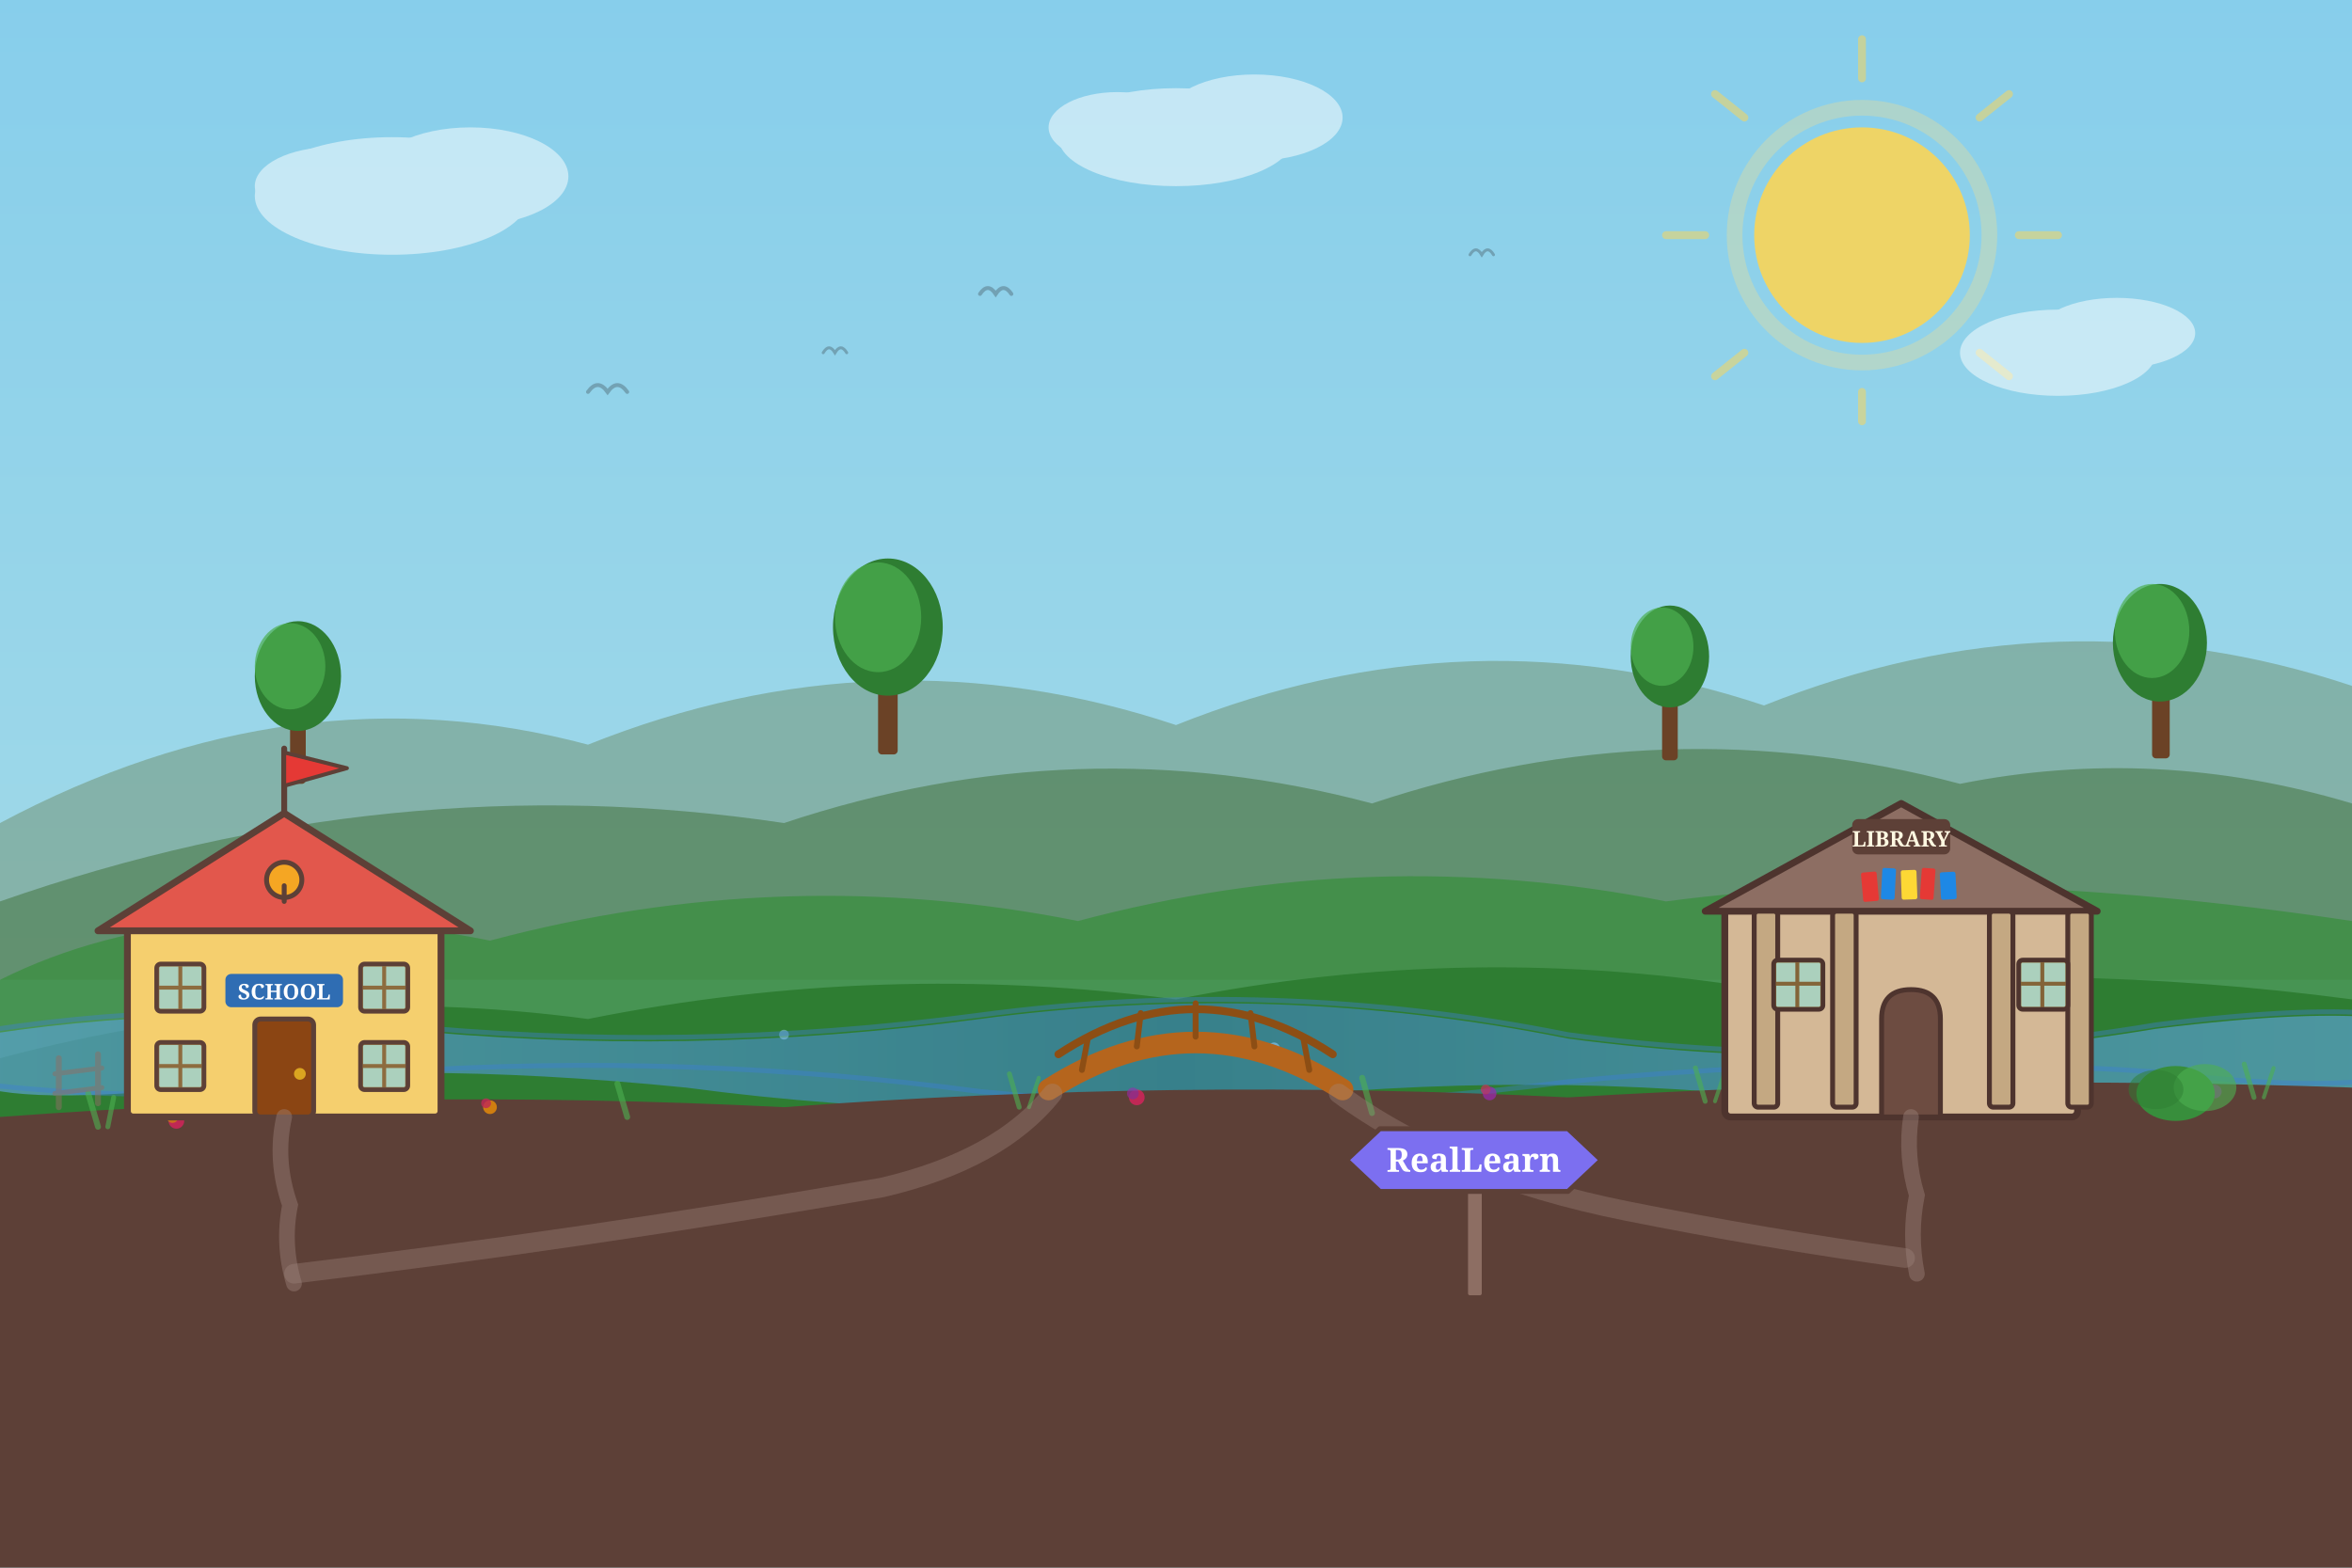
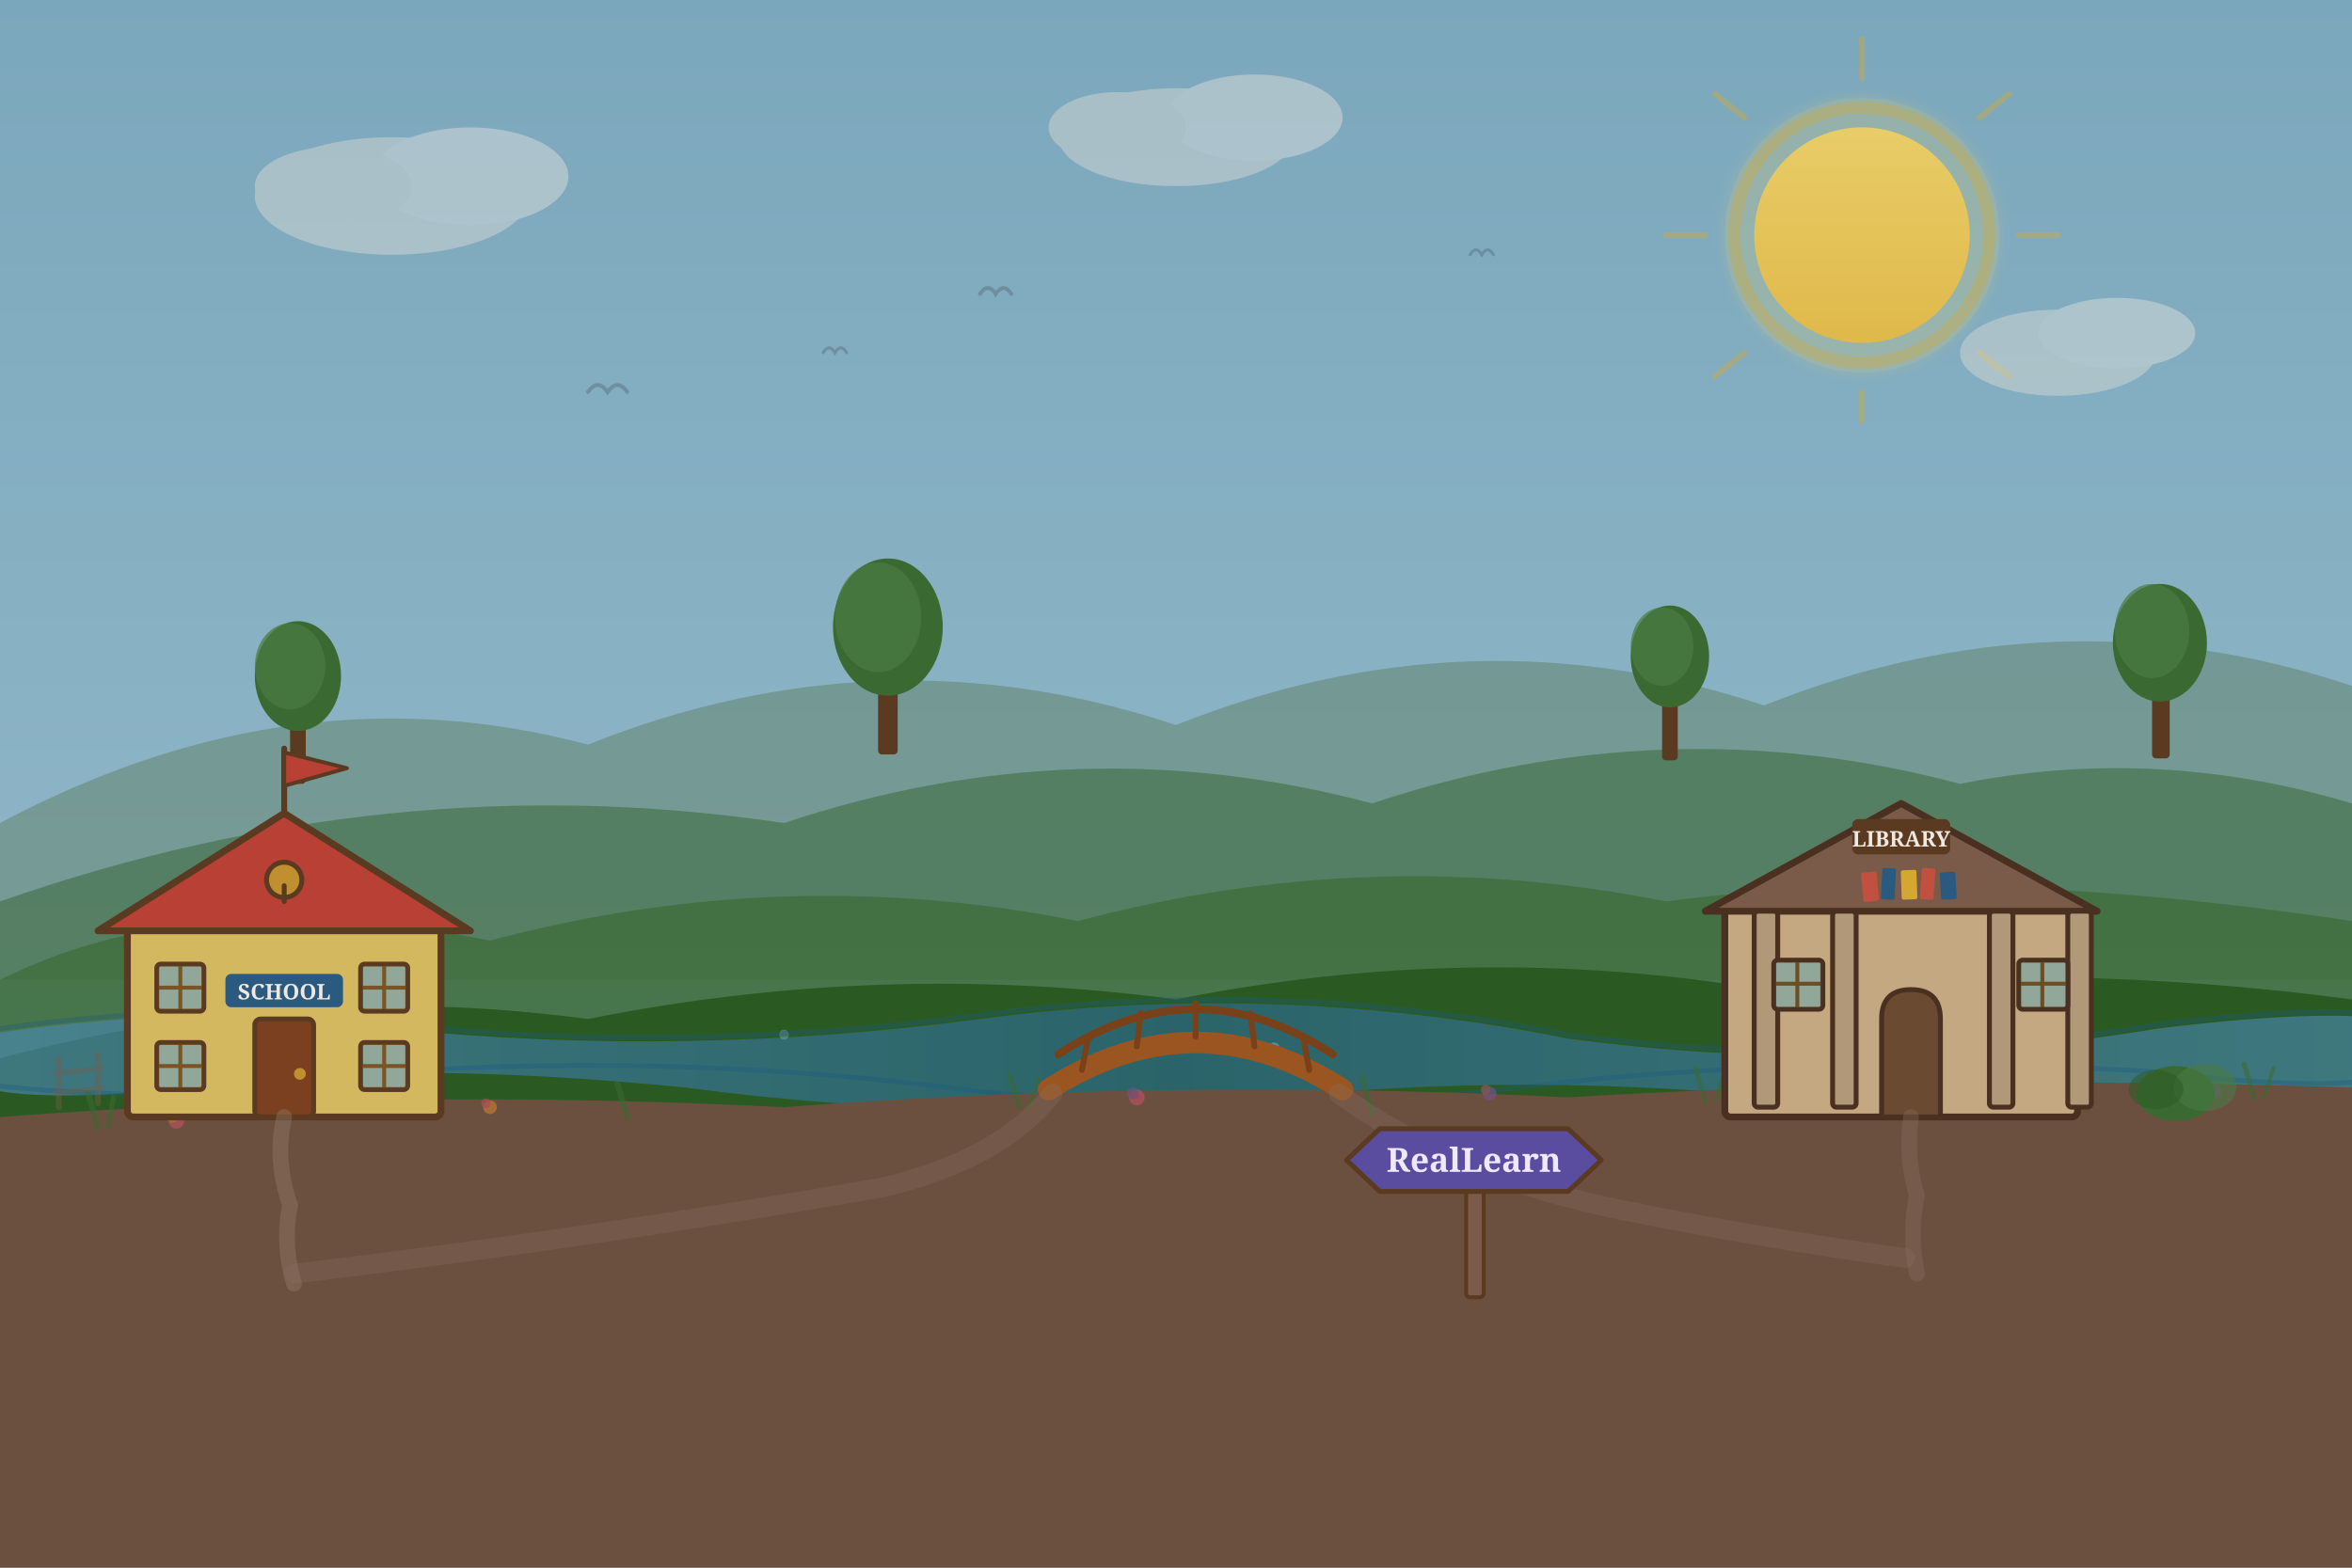
<svg xmlns="http://www.w3.org/2000/svg" viewBox="0 0 1200 800" preserveAspectRatio="xMidYMid slice">
  <defs>
    <linearGradient id="sky-grad" x1="0" y1="0" x2="0" y2="1">
-       <stop offset="0%" stop-color="#87CEEB" />
-       <stop offset="100%" stop-color="#B0E0E6" />
+       <stop offset="0%" stop-color="#7BA7BC" />
+       <stop offset="100%" stop-color="#9BBFCE" />
    </linearGradient>
    <linearGradient id="river-grad" x1="0" y1="0" x2="1" y2="0">
-       <stop offset="0%" stop-color="#5BA3CF" />
-       <stop offset="50%" stop-color="#3B82B0" />
-       <stop offset="100%" stop-color="#5BA3CF" />
+       <stop offset="0%" stop-color="#4A8AB0" />
+       <stop offset="50%" stop-color="#2A6A90" />
+       <stop offset="100%" stop-color="#4A8AB0" />
    </linearGradient>
+     <linearGradient id="sun-grad" x1="0" y1="0" x2="0" y2="1">
+       <stop offset="0%" stop-color="#F0D060" />
+       <stop offset="100%" stop-color="#E8B840" />
+     </linearGradient>
+     <filter id="soft-glow" x="-20%" y="-20%" width="140%" height="140%">
+       <feGaussianBlur stdDeviation="3" result="blur" />
+       <feMerge>
+         <feMergeNode in="blur" />
+         <feMergeNode in="SourceGraphic" />
+       </feMerge>
+     </filter>
  </defs>
  <rect width="1200" height="800" fill="url(#sky-grad)" />
-   <circle cx="950" cy="120" r="55" fill="#FFD54F" opacity="0.85" />
-   <circle cx="950" cy="120" r="65" fill="none" stroke="#FFE082" stroke-width="8" opacity="0.3" />
-   <line x1="950" y1="40" x2="950" y2="20" stroke="#FFD54F" stroke-width="4" stroke-linecap="round" opacity="0.5" />
-   <line x1="1010" y1="60" x2="1025" y2="48" stroke="#FFD54F" stroke-width="4" stroke-linecap="round" opacity="0.5" />
-   <line x1="1030" y1="120" x2="1050" y2="120" stroke="#FFD54F" stroke-width="4" stroke-linecap="round" opacity="0.5" />
-   <line x1="1010" y1="180" x2="1025" y2="192" stroke="#FFD54F" stroke-width="4" stroke-linecap="round" opacity="0.5" />
-   <line x1="890" y1="60" x2="875" y2="48" stroke="#FFD54F" stroke-width="4" stroke-linecap="round" opacity="0.5" />
-   <line x1="870" y1="120" x2="850" y2="120" stroke="#FFD54F" stroke-width="4" stroke-linecap="round" opacity="0.5" />
-   <line x1="890" y1="180" x2="875" y2="192" stroke="#FFD54F" stroke-width="4" stroke-linecap="round" opacity="0.5" />
-   <line x1="950" y1="200" x2="950" y2="215" stroke="#FFD54F" stroke-width="4" stroke-linecap="round" opacity="0.5" />
-   <g opacity="0.5">
-     <ellipse cx="200" cy="100" rx="70" ry="30" fill="white" />
-     <ellipse cx="240" cy="90" rx="50" ry="25" fill="white" />
-     <ellipse cx="170" cy="95" rx="40" ry="20" fill="white" />
-     <ellipse cx="600" cy="70" rx="60" ry="25" fill="white" />
-     <ellipse cx="640" cy="60" rx="45" ry="22" fill="white" />
-     <ellipse cx="570" cy="65" rx="35" ry="18" fill="white" />
-     <ellipse cx="1050" cy="180" rx="50" ry="22" fill="white" />
-     <ellipse cx="1080" cy="170" rx="40" ry="18" fill="white" />
-   </g>
-   <path d="M0 420 Q150 340 300 380 Q450 320 600 370 Q750 310 900 360 Q1050 300 1200 350 L1200 500 L0 500Z" fill="#6B8E6B" opacity="0.5" />
-   <path d="M0 460 Q200 390 400 420 Q550 370 700 410 Q850 360 1000 400 Q1100 380 1200 410 L1200 550 L0 550Z" fill="#4A7A4A" opacity="0.6" />
+   <circle cx="950" cy="120" r="70" fill="#F0D060" opacity="0.2" filter="url(#soft-glow)" />
+   <circle cx="950" cy="120" r="55" fill="url(#sun-grad)" opacity="0.9" />
+   <circle cx="950" cy="120" r="65" fill="none" stroke="#D4A830" stroke-width="6" opacity="0.35" />
+   <line x1="950" y1="40" x2="950" y2="20" stroke="#D4A830" stroke-width="3" stroke-linecap="round" opacity="0.4" />
+   <line x1="1010" y1="60" x2="1025" y2="48" stroke="#D4A830" stroke-width="3" stroke-linecap="round" opacity="0.4" />
+   <line x1="1030" y1="120" x2="1050" y2="120" stroke="#D4A830" stroke-width="3" stroke-linecap="round" opacity="0.4" />
+   <line x1="1010" y1="180" x2="1025" y2="192" stroke="#D4A830" stroke-width="3" stroke-linecap="round" opacity="0.4" />
+   <line x1="890" y1="60" x2="875" y2="48" stroke="#D4A830" stroke-width="3" stroke-linecap="round" opacity="0.4" />
+   <line x1="870" y1="120" x2="850" y2="120" stroke="#D4A830" stroke-width="3" stroke-linecap="round" opacity="0.4" />
+   <line x1="890" y1="180" x2="875" y2="192" stroke="#D4A830" stroke-width="3" stroke-linecap="round" opacity="0.4" />
+   <line x1="950" y1="200" x2="950" y2="215" stroke="#D4A830" stroke-width="3" stroke-linecap="round" opacity="0.4" />
+   <g opacity="0.4">
+     <ellipse cx="200" cy="100" rx="70" ry="30" fill="#E8E0D8" />
+     <ellipse cx="240" cy="90" rx="50" ry="25" fill="#F0E8E0" />
+     <ellipse cx="170" cy="95" rx="40" ry="20" fill="#E8E0D8" />
+     <ellipse cx="600" cy="70" rx="60" ry="25" fill="#E8E0D8" />
+     <ellipse cx="640" cy="60" rx="45" ry="22" fill="#F0E8E0" />
+     <ellipse cx="570" cy="65" rx="35" ry="18" fill="#E8E0D8" />
+     <ellipse cx="1050" cy="180" rx="50" ry="22" fill="#E8E0D8" />
+     <ellipse cx="1080" cy="170" rx="40" ry="18" fill="#F0E8E0" />
+   </g>
+   <path d="M0 420 Q150 340 300 380 Q450 320 600 370 Q750 310 900 360 Q1050 300 1200 350 L1200 500 L0 500Z" fill="#5A7A5A" opacity="0.45" />
+   <path d="M0 460 Q200 390 400 420 Q550 370 700 410 Q850 360 1000 400 Q1100 380 1200 410 L1200 550 L0 550Z" fill="#3A6A3A" opacity="0.55" />
  <g>
-     <rect x="148" y="360" width="8" height="40" fill="#6B4226" rx="2" />
-     <ellipse cx="152" cy="345" rx="22" ry="28" fill="#2E7D32" />
-     <ellipse cx="148" cy="340" rx="18" ry="22" fill="#4CAF50" opacity="0.7" />
-     <rect x="448" y="340" width="10" height="45" fill="#6B4226" rx="2" />
-     <ellipse cx="453" cy="320" rx="28" ry="35" fill="#2E7D32" />
-     <ellipse cx="448" cy="315" rx="22" ry="28" fill="#4CAF50" opacity="0.7" />
-     <rect x="848" y="350" width="8" height="38" fill="#6B4226" rx="2" />
-     <ellipse cx="852" cy="335" rx="20" ry="26" fill="#2E7D32" />
-     <ellipse cx="848" cy="330" rx="16" ry="20" fill="#4CAF50" opacity="0.7" />
-     <rect x="1098" y="345" width="9" height="42" fill="#6B4226" rx="2" />
-     <ellipse cx="1102" cy="328" rx="24" ry="30" fill="#2E7D32" />
-     <ellipse cx="1098" cy="322" rx="19" ry="24" fill="#4CAF50" opacity="0.7" />
-   </g>
-   <path d="M0 500 Q100 450 250 480 Q400 440 550 470 Q700 430 850 460 Q1000 440 1200 470 L1200 600 L0 600Z" fill="#388E3C" opacity="0.7" />
-   <path d="M0 540 Q150 500 300 520 Q450 490 600 510 Q750 480 900 505 Q1050 490 1200 510 L1200 650 L0 650Z" fill="#2E7D32" />
-   <path d="M-20 530 Q100 510 200 525 Q350 540 500 520 Q650 500 800 530 Q950 550 1100 525 Q1180 515 1220 520 L1220 570 Q1100 585 950 565 Q800 545 650 560 Q500 575 350 555 Q200 540 100 555 Q0 565 -20 550Z" fill="url(#river-grad)" opacity="0.7" />
-   <circle cx="150" cy="535" r="3" fill="#90CAF9" opacity="0.6" />
-   <circle cx="400" cy="528" r="2.5" fill="#90CAF9" opacity="0.5" />
-   <circle cx="650" cy="535" r="3" fill="#90CAF9" opacity="0.6" />
-   <circle cx="900" cy="540" r="2" fill="#90CAF9" opacity="0.5" />
-   <circle cx="1050" cy="530" r="2.5" fill="#90CAF9" opacity="0.4" />
-   <path d="M-20 528 Q100 508 200 523 Q350 538 500 518 Q650 498 800 528 Q950 548 1100 523 Q1180 513 1220 518" fill="none" stroke="#3B7DD8" stroke-width="2.5" stroke-linecap="round" opacity="0.4" />
-   <path d="M-20 552 Q100 567 200 547 Q350 537 500 557 Q650 572 800 552 Q950 537 1100 547 Q1180 557 1220 550" fill="none" stroke="#3B7DD8" stroke-width="2.5" stroke-linecap="round" opacity="0.4" />
-   <path d="M0 570 Q200 555 400 565 Q600 550 800 560 Q1000 548 1200 555 L1200 800 L0 800Z" fill="#5D4037" />
+     <rect x="148" y="360" width="8" height="40" fill="#5A3A20" rx="2" />
+     <ellipse cx="152" cy="345" rx="22" ry="28" fill="#3A6A32" />
+     <ellipse cx="148" cy="340" rx="18" ry="22" fill="#4A7A42" opacity="0.7" />
+     <rect x="448" y="340" width="10" height="45" fill="#5A3A20" rx="2" />
+     <ellipse cx="453" cy="320" rx="28" ry="35" fill="#3A6A32" />
+     <ellipse cx="448" cy="315" rx="22" ry="28" fill="#4A7A42" opacity="0.7" />
+     <rect x="848" y="350" width="8" height="38" fill="#5A3A20" rx="2" />
+     <ellipse cx="852" cy="335" rx="20" ry="26" fill="#3A6A32" />
+     <ellipse cx="848" cy="330" rx="16" ry="20" fill="#4A7A42" opacity="0.7" />
+     <rect x="1098" y="345" width="9" height="42" fill="#5A3A20" rx="2" />
+     <ellipse cx="1102" cy="328" rx="24" ry="30" fill="#3A6A32" />
+     <ellipse cx="1098" cy="322" rx="19" ry="24" fill="#4A7A42" opacity="0.7" />
+   </g>
+   <path d="M0 500 Q100 450 250 480 Q400 440 550 470 Q700 430 850 460 Q1000 440 1200 470 L1200 600 L0 600Z" fill="#3A6A32" opacity="0.65" />
+   <path d="M0 540 Q150 500 300 520 Q450 490 600 510 Q750 480 900 505 Q1050 490 1200 510 L1200 650 L0 650Z" fill="#2A5A22" />
+   <path d="M-20 530 Q100 510 200 525 Q350 540 500 520 Q650 500 800 530 Q950 550 1100 525 Q1180 515 1220 520 L1220 570 Q1100 585 950 565 Q800 545 650 560 Q500 575 350 555 Q200 540 100 555 Q0 565 -20 550Z" fill="url(#river-grad)" opacity="0.65" />
+   <circle cx="150" cy="535" r="3" fill="#8AB0D0" opacity="0.5" />
+   <circle cx="400" cy="528" r="2.5" fill="#8AB0D0" opacity="0.4" />
+   <circle cx="650" cy="535" r="3" fill="#8AB0D0" opacity="0.5" />
+   <circle cx="900" cy="540" r="2" fill="#8AB0D0" opacity="0.4" />
+   <circle cx="1050" cy="530" r="2.5" fill="#8AB0D0" opacity="0.35" />
+   <path d="M-20 528 Q100 508 200 523 Q350 538 500 518 Q650 498 800 528 Q950 548 1100 523 Q1180 513 1220 518" fill="none" stroke="#1A5A80" stroke-width="2.5" stroke-linecap="round" opacity="0.35" />
+   <path d="M-20 552 Q100 567 200 547 Q350 537 500 557 Q650 572 800 552 Q950 537 1100 547 Q1180 557 1220 550" fill="none" stroke="#1A5A80" stroke-width="2.5" stroke-linecap="round" opacity="0.35" />
+   <path d="M0 570 Q200 555 400 565 Q600 550 800 560 Q1000 548 1200 555 L1200 800 L0 800Z" fill="#6B5040" />
+   <g opacity="0.55">
+     <line x1="50" y1="575" x2="45" y2="558" stroke="#3A6A32" stroke-width="3" stroke-linecap="round" />
+     <line x1="55" y1="575" x2="58" y2="560" stroke="#3A6A32" stroke-width="2.5" stroke-linecap="round" />
+     <line x1="180" y1="568" x2="175" y2="550" stroke="#3A6A32" stroke-width="3" stroke-linecap="round" />
+     <line x1="185" y1="568" x2="190" y2="552" stroke="#3A6A32" stroke-width="2" stroke-linecap="round" />
+     <line x1="320" y1="570" x2="315" y2="553" stroke="#3A6A32" stroke-width="3" stroke-linecap="round" />
+     <line x1="520" y1="565" x2="515" y2="548" stroke="#3A6A32" stroke-width="2.5" stroke-linecap="round" />
+     <line x1="525" y1="565" x2="530" y2="550" stroke="#3A6A32" stroke-width="2" stroke-linecap="round" />
+     <line x1="700" y1="568" x2="695" y2="550" stroke="#3A6A32" stroke-width="3" stroke-linecap="round" />
+     <line x1="870" y1="562" x2="865" y2="545" stroke="#3A6A32" stroke-width="2.5" stroke-linecap="round" />
+     <line x1="875" y1="562" x2="880" y2="547" stroke="#3A6A32" stroke-width="2" stroke-linecap="round" />
+     <line x1="1020" y1="558" x2="1015" y2="540" stroke="#3A6A32" stroke-width="3" stroke-linecap="round" />
+     <line x1="1150" y1="560" x2="1145" y2="543" stroke="#3A6A32" stroke-width="2.5" stroke-linecap="round" />
+     <line x1="1155" y1="560" x2="1160" y2="545" stroke="#3A6A32" stroke-width="2" stroke-linecap="round" />
+   </g>
  <g opacity="0.6">
-     <line x1="50" y1="575" x2="45" y2="558" stroke="#4CAF50" stroke-width="3" stroke-linecap="round" />
-     <line x1="55" y1="575" x2="58" y2="560" stroke="#4CAF50" stroke-width="2.5" stroke-linecap="round" />
-     <line x1="180" y1="568" x2="175" y2="550" stroke="#4CAF50" stroke-width="3" stroke-linecap="round" />
-     <line x1="185" y1="568" x2="190" y2="552" stroke="#4CAF50" stroke-width="2" stroke-linecap="round" />
-     <line x1="320" y1="570" x2="315" y2="553" stroke="#4CAF50" stroke-width="3" stroke-linecap="round" />
-     <line x1="520" y1="565" x2="515" y2="548" stroke="#4CAF50" stroke-width="2.5" stroke-linecap="round" />
-     <line x1="525" y1="565" x2="530" y2="550" stroke="#4CAF50" stroke-width="2" stroke-linecap="round" />
-     <line x1="700" y1="568" x2="695" y2="550" stroke="#4CAF50" stroke-width="3" stroke-linecap="round" />
-     <line x1="870" y1="562" x2="865" y2="545" stroke="#4CAF50" stroke-width="2.5" stroke-linecap="round" />
-     <line x1="875" y1="562" x2="880" y2="547" stroke="#4CAF50" stroke-width="2" stroke-linecap="round" />
-     <line x1="1020" y1="558" x2="1015" y2="540" stroke="#4CAF50" stroke-width="3" stroke-linecap="round" />
-     <line x1="1150" y1="560" x2="1145" y2="543" stroke="#4CAF50" stroke-width="2.5" stroke-linecap="round" />
-     <line x1="1155" y1="560" x2="1160" y2="545" stroke="#4CAF50" stroke-width="2" stroke-linecap="round" />
-   </g>
-   <g opacity="0.7">
-     <circle cx="90" cy="572" r="4" fill="#E91E63" />
-     <circle cx="88" cy="570" r="3" fill="#FF9800" opacity="0.8" />
-     <circle cx="250" cy="565" r="3.5" fill="#FF9800" />
-     <circle cx="248" cy="563" r="2.5" fill="#E91E63" opacity="0.8" />
-     <circle cx="580" cy="560" r="4" fill="#E91E63" />
-     <circle cx="578" cy="558" r="3" fill="#9C27B0" opacity="0.8" />
-     <circle cx="760" cy="558" r="3.5" fill="#9C27B0" />
-     <circle cx="758" cy="556" r="2.5" fill="#E91E63" opacity="0.8" />
-     <circle cx="980" cy="555" r="4" fill="#FF9800" />
-     <circle cx="978" cy="553" r="3" fill="#E91E63" opacity="0.8" />
-     <circle cx="1130" cy="557" r="3.5" fill="#9C27B0" />
+     <circle cx="90" cy="572" r="4" fill="#C05060" />
+     <circle cx="88" cy="570" r="3" fill="#D08030" opacity="0.8" />
+     <circle cx="250" cy="565" r="3.5" fill="#D08030" />
+     <circle cx="248" cy="563" r="2.5" fill="#C05060" opacity="0.8" />
+     <circle cx="580" cy="560" r="4" fill="#C05060" />
+     <circle cx="578" cy="558" r="3" fill="#7A5090" opacity="0.8" />
+     <circle cx="760" cy="558" r="3.5" fill="#7A5090" />
+     <circle cx="758" cy="556" r="2.5" fill="#C05060" opacity="0.8" />
+     <circle cx="980" cy="555" r="4" fill="#D08030" />
+     <circle cx="978" cy="553" r="3" fill="#C05060" opacity="0.8" />
+     <circle cx="1130" cy="557" r="3.5" fill="#7A5090" />
  </g>
  <g>
-     <line x1="145" y1="418" x2="145" y2="382" stroke="#5D4037" stroke-width="3" stroke-linecap="round" />
-     <path d="M145 384 L177 392 L145 401Z" fill="#E53935" />
-     <path d="M145 384 L177 392 L145 401Z" fill="none" stroke="#5D4037" stroke-width="2" stroke-linecap="round" stroke-linejoin="round" />
-     <rect x="65" y="470" width="160" height="100" fill="#F5CF6E" rx="3" />
-     <rect x="65" y="470" width="160" height="100" fill="none" stroke="#5D4037" stroke-width="3.5" stroke-linecap="round" stroke-linejoin="round" rx="3" />
-     <path d="M50 475 L145 415 L240 475Z" fill="#E2574C" />
-     <path d="M50 475 L145 415 L240 475Z" fill="none" stroke="#5D4037" stroke-width="3.5" stroke-linecap="round" stroke-linejoin="round" />
-     <circle cx="145" cy="449" r="9" fill="#F5A623" stroke="#5D4037" stroke-width="2.5" />
-     <line x1="145" y1="452" x2="145" y2="460" stroke="#5D4037" stroke-width="2.5" stroke-linecap="round" />
-     <rect x="130" y="520" width="30" height="50" fill="#8B4513" rx="3" />
-     <rect x="130" y="520" width="30" height="50" fill="none" stroke="#5D4037" stroke-width="2.5" stroke-linecap="round" rx="3" />
-     <circle cx="153" cy="548" r="3" fill="#DAA520" />
-     <rect x="115" y="497" width="60" height="17" fill="#2F6DB3" rx="3" />
-     <text x="145" y="510" font-family="Georgia, serif" font-size="11" font-weight="700" fill="#FFFFFF" text-anchor="middle">SCHOOL</text>
-     <rect x="80" y="492" width="24" height="24" fill="#87CEEB" rx="2" />
-     <rect x="80" y="492" width="24" height="24" fill="none" stroke="#5D4037" stroke-width="2.5" rx="2" />
-     <line x1="92" y1="492" x2="92" y2="516" stroke="#5D4037" stroke-width="2" />
-     <line x1="80" y1="504" x2="104" y2="504" stroke="#5D4037" stroke-width="2" />
-     <rect x="184" y="492" width="24" height="24" fill="#87CEEB" rx="2" />
-     <rect x="184" y="492" width="24" height="24" fill="none" stroke="#5D4037" stroke-width="2.5" rx="2" />
-     <line x1="196" y1="492" x2="196" y2="516" stroke="#5D4037" stroke-width="2" />
-     <line x1="184" y1="504" x2="208" y2="504" stroke="#5D4037" stroke-width="2" />
-     <rect x="80" y="532" width="24" height="24" fill="#87CEEB" rx="2" />
-     <rect x="80" y="532" width="24" height="24" fill="none" stroke="#5D4037" stroke-width="2.5" rx="2" />
-     <line x1="92" y1="532" x2="92" y2="556" stroke="#5D4037" stroke-width="2" />
-     <line x1="80" y1="544" x2="104" y2="544" stroke="#5D4037" stroke-width="2" />
-     <rect x="184" y="532" width="24" height="24" fill="#87CEEB" rx="2" />
-     <rect x="184" y="532" width="24" height="24" fill="none" stroke="#5D4037" stroke-width="2.5" rx="2" />
-     <line x1="196" y1="532" x2="196" y2="556" stroke="#5D4037" stroke-width="2" />
-     <line x1="184" y1="544" x2="208" y2="544" stroke="#5D4037" stroke-width="2" />
-     <rect x="81" y="493" width="22" height="22" fill="#FFD54F" opacity="0.3" rx="1" />
-     <rect x="185" y="493" width="22" height="22" fill="#FFD54F" opacity="0.3" rx="1" />
-     <rect x="81" y="533" width="22" height="22" fill="#FFD54F" opacity="0.3" rx="1" />
-     <rect x="185" y="533" width="22" height="22" fill="#FFD54F" opacity="0.3" rx="1" />
-     <path d="M145 570 Q140 592 148 615 Q144 635 150 655" fill="none" stroke="#A1887F" stroke-width="8" stroke-linecap="round" opacity="0.4" />
+     <line x1="145" y1="418" x2="145" y2="382" stroke="#5A3A20" stroke-width="3" stroke-linecap="round" />
+     <path d="M145 384 L177 392 L145 401Z" fill="#B84035" />
+     <path d="M145 384 L177 392 L145 401Z" fill="none" stroke="#5A3A20" stroke-width="2" stroke-linecap="round" stroke-linejoin="round" />
+     <rect x="65" y="470" width="160" height="100" fill="#D4B860" rx="3" />
+     <rect x="65" y="470" width="160" height="100" fill="none" stroke="#5A3A20" stroke-width="3.5" stroke-linecap="round" stroke-linejoin="round" rx="3" />
+     <path d="M50 475 L145 415 L240 475Z" fill="#B84035" />
+     <path d="M50 475 L145 415 L240 475Z" fill="none" stroke="#5A3A20" stroke-width="3.5" stroke-linecap="round" stroke-linejoin="round" />
+     <circle cx="145" cy="449" r="9" fill="#C09030" stroke="#5A3A20" stroke-width="2.5" />
+     <line x1="145" y1="452" x2="145" y2="460" stroke="#5A3A20" stroke-width="2.5" stroke-linecap="round" />
+     <rect x="130" y="520" width="30" height="50" fill="#7A4020" rx="3" />
+     <rect x="130" y="520" width="30" height="50" fill="none" stroke="#5A3A20" stroke-width="2.5" stroke-linecap="round" rx="3" />
+     <circle cx="153" cy="548" r="3" fill="#C09030" />
+     <rect x="115" y="497" width="60" height="17" fill="#2A5A80" rx="3" />
+     <text x="145" y="510" font-family="Georgia, serif" font-size="11" font-weight="700" fill="#F0E8E0" text-anchor="middle">SCHOOL</text>
+     <rect x="80" y="492" width="24" height="24" fill="#7BA7BC" rx="2" />
+     <rect x="80" y="492" width="24" height="24" fill="none" stroke="#5A3A20" stroke-width="2.5" rx="2" />
+     <line x1="92" y1="492" x2="92" y2="516" stroke="#5A3A20" stroke-width="2" />
+     <line x1="80" y1="504" x2="104" y2="504" stroke="#5A3A20" stroke-width="2" />
+     <rect x="184" y="492" width="24" height="24" fill="#7BA7BC" rx="2" />
+     <rect x="184" y="492" width="24" height="24" fill="none" stroke="#5A3A20" stroke-width="2.5" rx="2" />
+     <line x1="196" y1="492" x2="196" y2="516" stroke="#5A3A20" stroke-width="2" />
+     <line x1="184" y1="504" x2="208" y2="504" stroke="#5A3A20" stroke-width="2" />
+     <rect x="80" y="532" width="24" height="24" fill="#7BA7BC" rx="2" />
+     <rect x="80" y="532" width="24" height="24" fill="none" stroke="#5A3A20" stroke-width="2.5" rx="2" />
+     <line x1="92" y1="532" x2="92" y2="556" stroke="#5A3A20" stroke-width="2" />
+     <line x1="80" y1="544" x2="104" y2="544" stroke="#5A3A20" stroke-width="2" />
+     <rect x="184" y="532" width="24" height="24" fill="#7BA7BC" rx="2" />
+     <rect x="184" y="532" width="24" height="24" fill="none" stroke="#5A3A20" stroke-width="2.5" rx="2" />
+     <line x1="196" y1="532" x2="196" y2="556" stroke="#5A3A20" stroke-width="2" />
+     <line x1="184" y1="544" x2="208" y2="544" stroke="#5A3A20" stroke-width="2" />
+     <rect x="81" y="493" width="22" height="22" fill="#D4A830" opacity="0.25" rx="1" />
+     <rect x="185" y="493" width="22" height="22" fill="#D4A830" opacity="0.25" rx="1" />
+     <rect x="81" y="533" width="22" height="22" fill="#D4A830" opacity="0.25" rx="1" />
+     <rect x="185" y="533" width="22" height="22" fill="#D4A830" opacity="0.25" rx="1" />
+     <path d="M145 570 Q140 592 148 615 Q144 635 150 655" fill="none" stroke="#9A8070" stroke-width="8" stroke-linecap="round" opacity="0.35" />
  </g>
  <g>
-     <rect x="880" y="460" width="180" height="110" fill="#D4B896" rx="3" />
-     <rect x="880" y="460" width="180" height="110" fill="none" stroke="#4E342E" stroke-width="3.5" stroke-linecap="round" stroke-linejoin="round" rx="3" />
-     <path d="M870 465 L970 410 L1070 465Z" fill="#8D6E63" />
-     <path d="M870 465 L970 410 L1070 465Z" fill="none" stroke="#4E342E" stroke-width="3.5" stroke-linecap="round" stroke-linejoin="round" />
-     <rect x="895" y="465" width="12" height="100" fill="#C4A882" rx="2" />
-     <rect x="895" y="465" width="12" height="100" fill="none" stroke="#4E342E" stroke-width="2.5" rx="2" />
-     <rect x="935" y="465" width="12" height="100" fill="#C4A882" rx="2" />
-     <rect x="935" y="465" width="12" height="100" fill="none" stroke="#4E342E" stroke-width="2.5" rx="2" />
-     <rect x="1015" y="465" width="12" height="100" fill="#C4A882" rx="2" />
-     <rect x="1015" y="465" width="12" height="100" fill="none" stroke="#4E342E" stroke-width="2.5" rx="2" />
-     <rect x="1055" y="465" width="12" height="100" fill="#C4A882" rx="2" />
-     <rect x="1055" y="465" width="12" height="100" fill="none" stroke="#4E342E" stroke-width="2.5" rx="2" />
-     <path d="M960 570 L960 520 Q960 505 975 505 Q990 505 990 520 L990 570Z" fill="#6D4C41" />
-     <path d="M960 570 L960 520 Q960 505 975 505 Q990 505 990 520 L990 570Z" fill="none" stroke="#4E342E" stroke-width="2.5" stroke-linecap="round" />
-     <rect x="905" y="490" width="25" height="25" fill="#87CEEB" rx="2" />
-     <rect x="905" y="490" width="25" height="25" fill="none" stroke="#4E342E" stroke-width="2.5" rx="2" />
-     <line x1="917" y1="490" x2="917" y2="515" stroke="#4E342E" stroke-width="2" />
-     <line x1="905" y1="502" x2="930" y2="502" stroke="#4E342E" stroke-width="2" />
-     <rect x="1030" y="490" width="25" height="25" fill="#87CEEB" rx="2" />
-     <rect x="1030" y="490" width="25" height="25" fill="none" stroke="#4E342E" stroke-width="2.5" rx="2" />
-     <line x1="1042" y1="490" x2="1042" y2="515" stroke="#4E342E" stroke-width="2" />
-     <line x1="1030" y1="502" x2="1055" y2="502" stroke="#4E342E" stroke-width="2" />
-     <rect x="906" y="491" width="23" height="23" fill="#FFD54F" opacity="0.3" rx="1" />
-     <rect x="1031" y="491" width="23" height="23" fill="#FFD54F" opacity="0.3" rx="1" />
-     <rect x="950" y="445" width="8" height="15" fill="#E53935" rx="1" transform="rotate(-5 954 452)" />
-     <rect x="960" y="443" width="7" height="16" fill="#1E88E5" rx="1" transform="rotate(3 963 451)" />
-     <rect x="970" y="444" width="8" height="15" fill="#FDD835" rx="1" transform="rotate(-2 974 451)" />
-     <rect x="980" y="443" width="7" height="16" fill="#E53935" rx="1" transform="rotate(4 983 451)" />
-     <rect x="990" y="445" width="8" height="14" fill="#1E88E5" rx="1" transform="rotate(-3 994 452)" />
-     <rect x="945" y="418" width="50" height="18" fill="#5D4037" rx="3" />
-     <text x="970" y="432" font-family="Georgia, serif" font-size="11" font-weight="700" fill="#FFF8E1" text-anchor="middle">LIBRARY</text>
-     <path d="M975 570 Q972 590 978 610 Q974 630 978 650" fill="none" stroke="#A1887F" stroke-width="8" stroke-linecap="round" opacity="0.4" />
-   </g>
-   <g opacity="0.5">
-     <line x1="30" y1="565" x2="30" y2="540" stroke="#8D6E63" stroke-width="3" stroke-linecap="round" />
-     <line x1="50" y1="563" x2="50" y2="538" stroke="#8D6E63" stroke-width="3" stroke-linecap="round" />
-     <line x1="28" y1="548" x2="52" y2="545" stroke="#8D6E63" stroke-width="2.5" stroke-linecap="round" />
-     <line x1="28" y1="558" x2="52" y2="555" stroke="#8D6E63" stroke-width="2.5" stroke-linecap="round" />
-   </g>
-   <ellipse cx="1110" cy="558" rx="20" ry="14" fill="#388E3C" />
-   <ellipse cx="1125" cy="555" rx="16" ry="12" fill="#4CAF50" opacity="0.6" />
-   <ellipse cx="1100" cy="556" rx="14" ry="10" fill="#2E7D32" opacity="0.5" />
+     <rect x="880" y="460" width="180" height="110" fill="#C4A882" rx="3" />
+     <rect x="880" y="460" width="180" height="110" fill="none" stroke="#4A3020" stroke-width="3.5" stroke-linecap="round" stroke-linejoin="round" rx="3" />
+     <path d="M870 465 L970 410 L1070 465Z" fill="#7A5A48" />
+     <path d="M870 465 L970 410 L1070 465Z" fill="none" stroke="#4A3020" stroke-width="3.5" stroke-linecap="round" stroke-linejoin="round" />
+     <rect x="895" y="465" width="12" height="100" fill="#B09878" rx="2" />
+     <rect x="895" y="465" width="12" height="100" fill="none" stroke="#4A3020" stroke-width="2.5" rx="2" />
+     <rect x="935" y="465" width="12" height="100" fill="#B09878" rx="2" />
+     <rect x="935" y="465" width="12" height="100" fill="none" stroke="#4A3020" stroke-width="2.5" rx="2" />
+     <rect x="1015" y="465" width="12" height="100" fill="#B09878" rx="2" />
+     <rect x="1015" y="465" width="12" height="100" fill="none" stroke="#4A3020" stroke-width="2.5" rx="2" />
+     <rect x="1055" y="465" width="12" height="100" fill="#B09878" rx="2" />
+     <rect x="1055" y="465" width="12" height="100" fill="none" stroke="#4A3020" stroke-width="2.5" rx="2" />
+     <path d="M960 570 L960 520 Q960 505 975 505 Q990 505 990 520 L990 570Z" fill="#6A4A30" />
+     <path d="M960 570 L960 520 Q960 505 975 505 Q990 505 990 520 L990 570Z" fill="none" stroke="#4A3020" stroke-width="2.5" stroke-linecap="round" />
+     <rect x="905" y="490" width="25" height="25" fill="#7BA7BC" rx="2" />
+     <rect x="905" y="490" width="25" height="25" fill="none" stroke="#4A3020" stroke-width="2.5" rx="2" />
+     <line x1="917" y1="490" x2="917" y2="515" stroke="#4A3020" stroke-width="2" />
+     <line x1="905" y1="502" x2="930" y2="502" stroke="#4A3020" stroke-width="2" />
+     <rect x="1030" y="490" width="25" height="25" fill="#7BA7BC" rx="2" />
+     <rect x="1030" y="490" width="25" height="25" fill="none" stroke="#4A3020" stroke-width="2.5" rx="2" />
+     <line x1="1042" y1="490" x2="1042" y2="515" stroke="#4A3020" stroke-width="2" />
+     <line x1="1030" y1="502" x2="1055" y2="502" stroke="#4A3020" stroke-width="2" />
+     <rect x="906" y="491" width="23" height="23" fill="#D4A830" opacity="0.25" rx="1" />
+     <rect x="1031" y="491" width="23" height="23" fill="#D4A830" opacity="0.25" rx="1" />
+     <rect x="950" y="445" width="8" height="15" fill="#C05040" rx="1" transform="rotate(-5 954 452)" />
+     <rect x="960" y="443" width="7" height="16" fill="#2A5A80" rx="1" transform="rotate(3 963 451)" />
+     <rect x="970" y="444" width="8" height="15" fill="#D4A830" rx="1" transform="rotate(-2 974 451)" />
+     <rect x="980" y="443" width="7" height="16" fill="#C05040" rx="1" transform="rotate(4 983 451)" />
+     <rect x="990" y="445" width="8" height="14" fill="#2A5A80" rx="1" transform="rotate(-3 994 452)" />
+     <rect x="945" y="418" width="50" height="18" fill="#5A3A20" rx="3" />
+     <text x="970" y="432" font-family="Georgia, serif" font-size="11" font-weight="700" fill="#F0E8E0" text-anchor="middle">LIBRARY</text>
+     <path d="M975 570 Q972 590 978 610 Q974 630 978 650" fill="none" stroke="#8A7060" stroke-width="8" stroke-linecap="round" opacity="0.35" />
+   </g>
  <g opacity="0.4">
-     <path d="M300 200 Q305 193 310 200 Q315 193 320 200" fill="none" stroke="#455A64" stroke-width="2" stroke-linecap="round" />
-     <path d="M500 150 Q504 144 508 150 Q512 144 516 150" fill="none" stroke="#455A64" stroke-width="2" stroke-linecap="round" />
-     <path d="M420 180 Q423 175 426 180 Q429 175 432 180" fill="none" stroke="#455A64" stroke-width="1.5" stroke-linecap="round" />
-     <path d="M750 130 Q753 125 756 130 Q759 125 762 130" fill="none" stroke="#455A64" stroke-width="1.5" stroke-linecap="round" />
-   </g>
-   <path d="M535 556 Q610 508 685 556" fill="none" stroke="#B5651D" stroke-width="11" stroke-linecap="round" />
-   <path d="M540 538 Q610 492 680 538" fill="none" stroke="#8D4E14" stroke-width="4" stroke-linecap="round" />
-   <line x1="552" y1="546" x2="555" y2="530" stroke="#8D4E14" stroke-width="3" stroke-linecap="round" />
-   <line x1="580" y1="534" x2="582" y2="517" stroke="#8D4E14" stroke-width="3" stroke-linecap="round" />
-   <line x1="610" y1="529" x2="610" y2="512" stroke="#8D4E14" stroke-width="3" stroke-linecap="round" />
-   <line x1="640" y1="534" x2="638" y2="517" stroke="#8D4E14" stroke-width="3" stroke-linecap="round" />
-   <line x1="668" y1="546" x2="665" y2="530" stroke="#8D4E14" stroke-width="3" stroke-linecap="round" />
-   <path d="M150 650 Q300 632 450 606 Q510 592 537 558" fill="none" stroke="#A1887F" stroke-width="10" stroke-linecap="round" opacity="0.35" />
-   <path d="M683 558 Q740 600 830 618 Q900 632 972 642" fill="none" stroke="#A1887F" stroke-width="10" stroke-linecap="round" opacity="0.35" />
-   <rect x="748" y="600" width="9" height="62" fill="#8D6E63" rx="2" />
-   <rect x="748" y="600" width="9" height="62" fill="none" stroke="#5D4037" stroke-width="2" rx="2" />
-   <path d="M687 592 L704 576 L800 576 L817 592 L800 608 L704 608Z" fill="#7C6FF0" />
-   <path d="M687 592 L704 576 L800 576 L817 592 L800 608 L704 608Z" fill="none" stroke="#5D4037" stroke-width="2.5" stroke-linecap="round" stroke-linejoin="round" />
-   <text x="752" y="598" font-family="Georgia, serif" font-size="17" font-weight="700" fill="#FFFFFF" text-anchor="middle">RealLearn</text>
+     <line x1="30" y1="565" x2="30" y2="540" stroke="#7A5A48" stroke-width="3" stroke-linecap="round" />
+     <line x1="50" y1="563" x2="50" y2="538" stroke="#7A5A48" stroke-width="3" stroke-linecap="round" />
+     <line x1="28" y1="548" x2="52" y2="545" stroke="#7A5A48" stroke-width="2.5" stroke-linecap="round" />
+     <line x1="28" y1="558" x2="52" y2="555" stroke="#7A5A48" stroke-width="2.5" stroke-linecap="round" />
+   </g>
+   <ellipse cx="1110" cy="558" rx="20" ry="14" fill="#3A6A32" />
+   <ellipse cx="1125" cy="555" rx="16" ry="12" fill="#4A7A42" opacity="0.6" />
+   <ellipse cx="1100" cy="556" rx="14" ry="10" fill="#2A5A22" opacity="0.5" />
+   <g opacity="0.35">
+     <path d="M300 200 Q305 193 310 200 Q315 193 320 200" fill="none" stroke="#4A5A60" stroke-width="2" stroke-linecap="round" />
+     <path d="M500 150 Q504 144 508 150 Q512 144 516 150" fill="none" stroke="#4A5A60" stroke-width="2" stroke-linecap="round" />
+     <path d="M420 180 Q423 175 426 180 Q429 175 432 180" fill="none" stroke="#4A5A60" stroke-width="1.5" stroke-linecap="round" />
+     <path d="M750 130 Q753 125 756 130 Q759 125 762 130" fill="none" stroke="#4A5A60" stroke-width="1.5" stroke-linecap="round" />
+   </g>
+   <path d="M535 556 Q610 508 685 556" fill="none" stroke="#9A5520" stroke-width="11" stroke-linecap="round" />
+   <path d="M540 538 Q610 492 680 538" fill="none" stroke="#7A4018" stroke-width="4" stroke-linecap="round" />
+   <line x1="552" y1="546" x2="555" y2="530" stroke="#7A4018" stroke-width="3" stroke-linecap="round" />
+   <line x1="580" y1="534" x2="582" y2="517" stroke="#7A4018" stroke-width="3" stroke-linecap="round" />
+   <line x1="610" y1="529" x2="610" y2="512" stroke="#7A4018" stroke-width="3" stroke-linecap="round" />
+   <line x1="640" y1="534" x2="638" y2="517" stroke="#7A4018" stroke-width="3" stroke-linecap="round" />
+   <line x1="668" y1="546" x2="665" y2="530" stroke="#7A4018" stroke-width="3" stroke-linecap="round" />
+   <path d="M150 650 Q300 632 450 606 Q510 592 537 558" fill="none" stroke="#8A7060" stroke-width="10" stroke-linecap="round" opacity="0.3" />
+   <path d="M683 558 Q740 600 830 618 Q900 632 972 642" fill="none" stroke="#8A7060" stroke-width="10" stroke-linecap="round" opacity="0.3" />
+   <rect x="748" y="600" width="9" height="62" fill="#7A5A48" rx="2" />
+   <rect x="748" y="600" width="9" height="62" fill="none" stroke="#5A3A20" stroke-width="2" rx="2" />
+   <path d="M687 592 L704 576 L800 576 L817 592 L800 608 L704 608Z" fill="#5A4DA0" />
+   <path d="M687 592 L704 576 L800 576 L817 592 L800 608 L704 608Z" fill="none" stroke="#5A3A20" stroke-width="2.5" stroke-linecap="round" stroke-linejoin="round" />
+   <text x="752" y="598" font-family="Georgia, serif" font-size="17" font-weight="700" fill="#F0E8FF" text-anchor="middle">RealLearn</text>
</svg>
